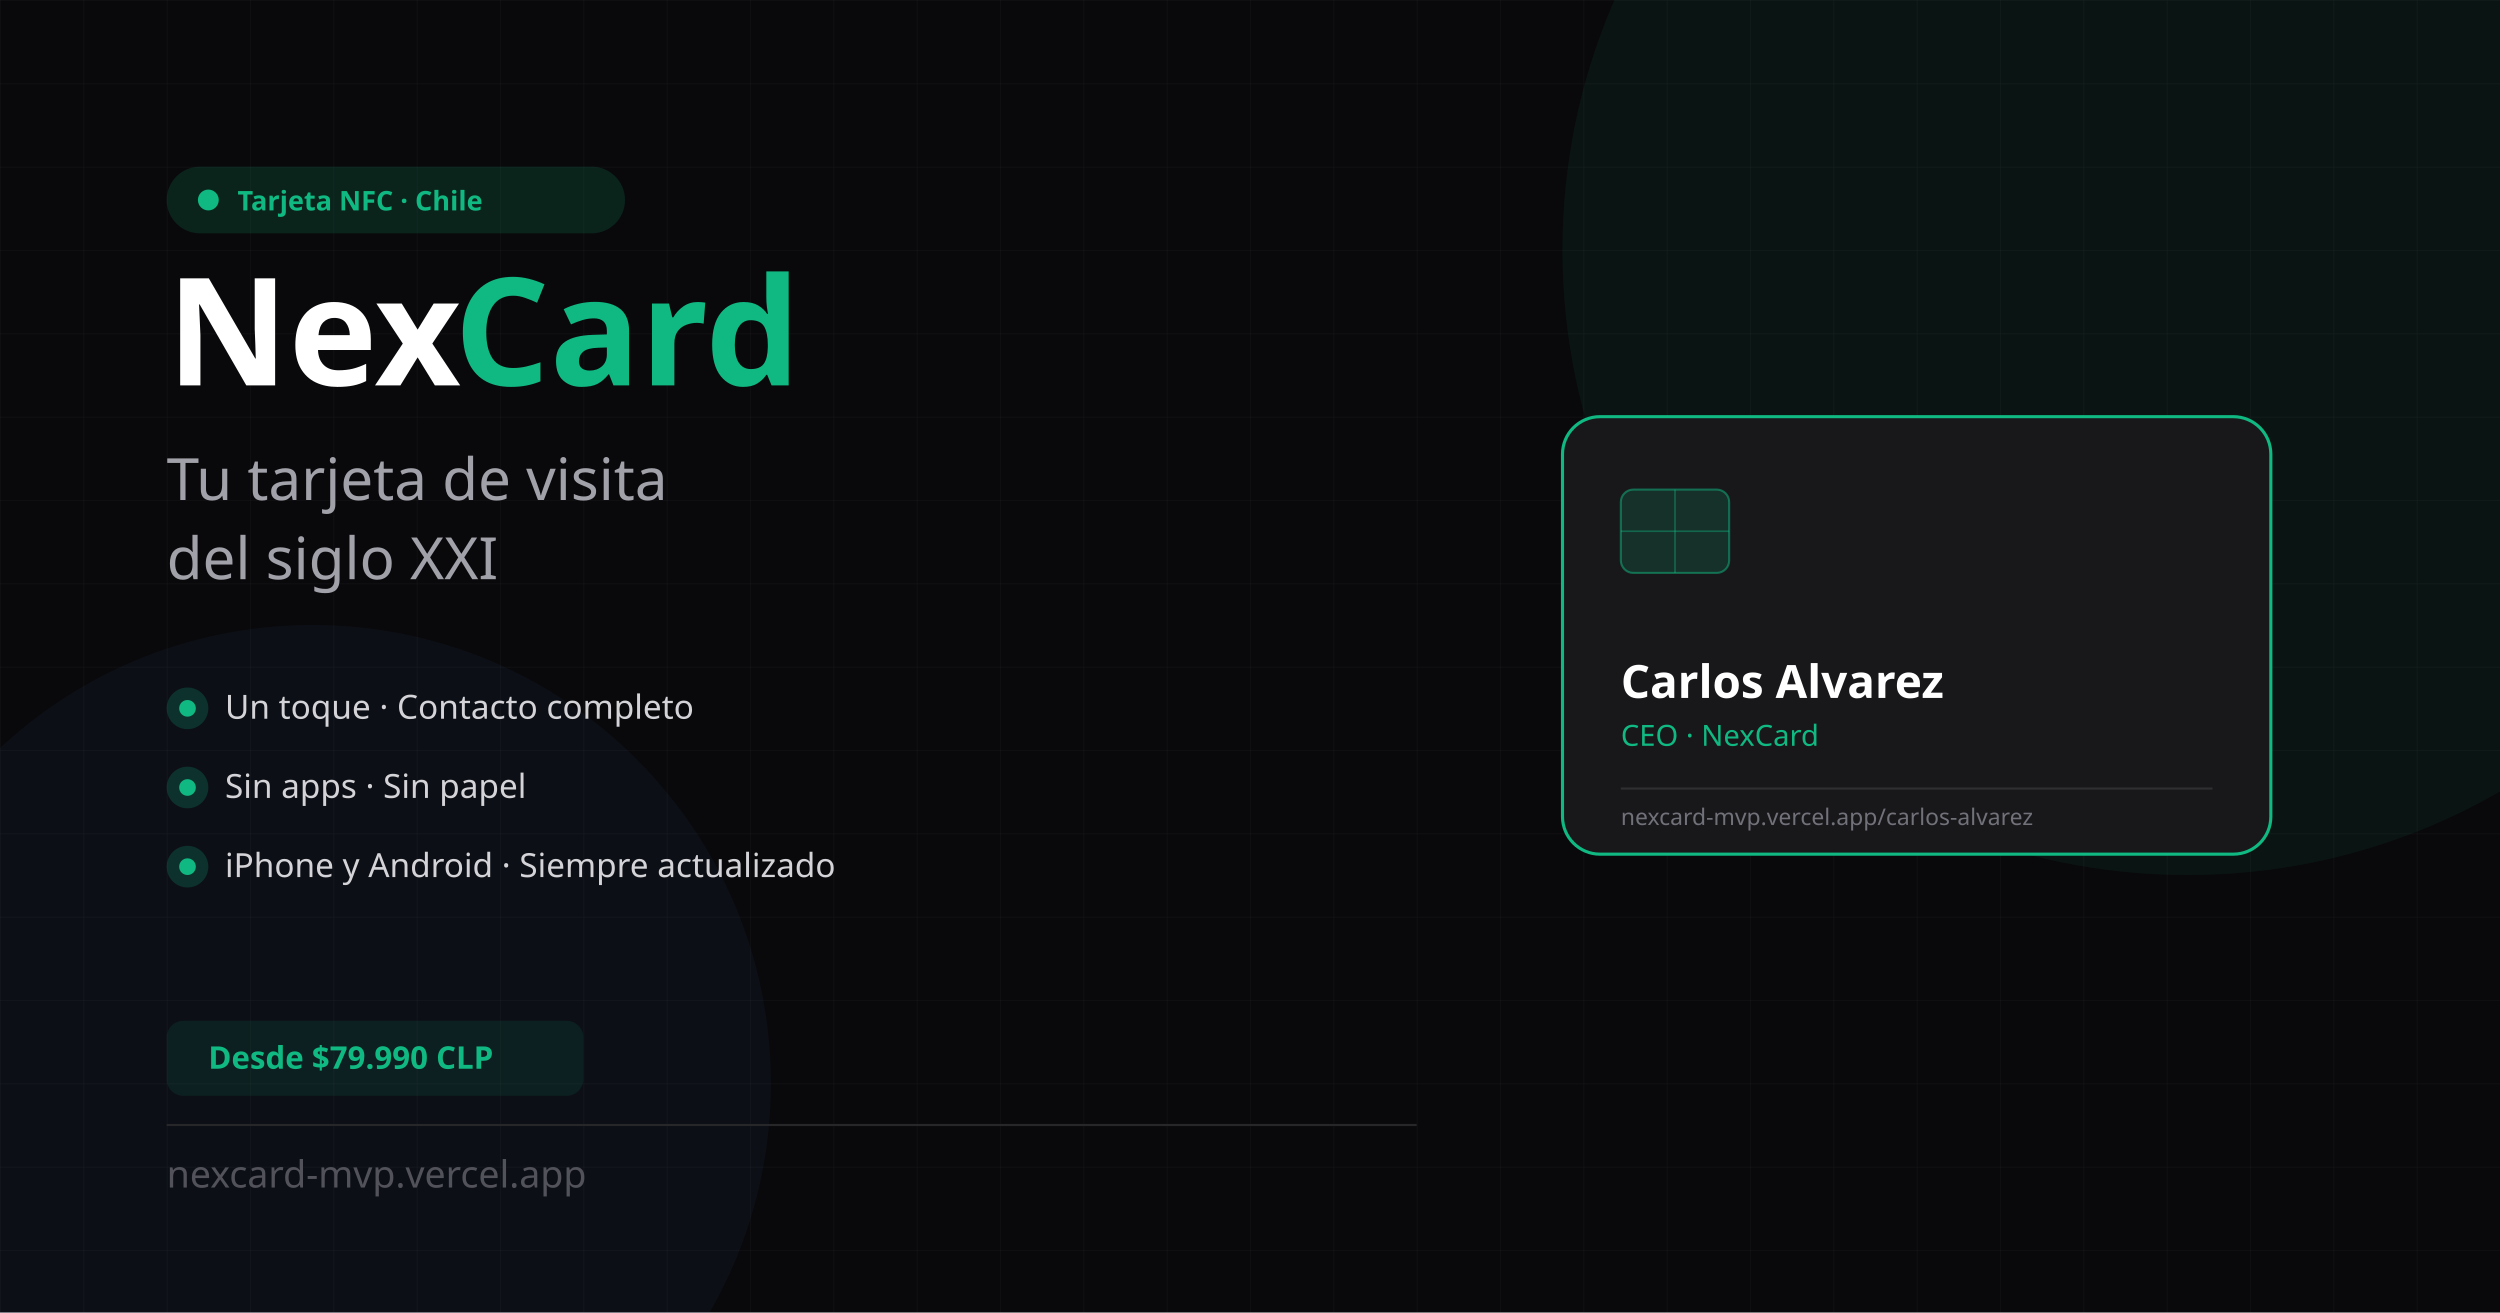
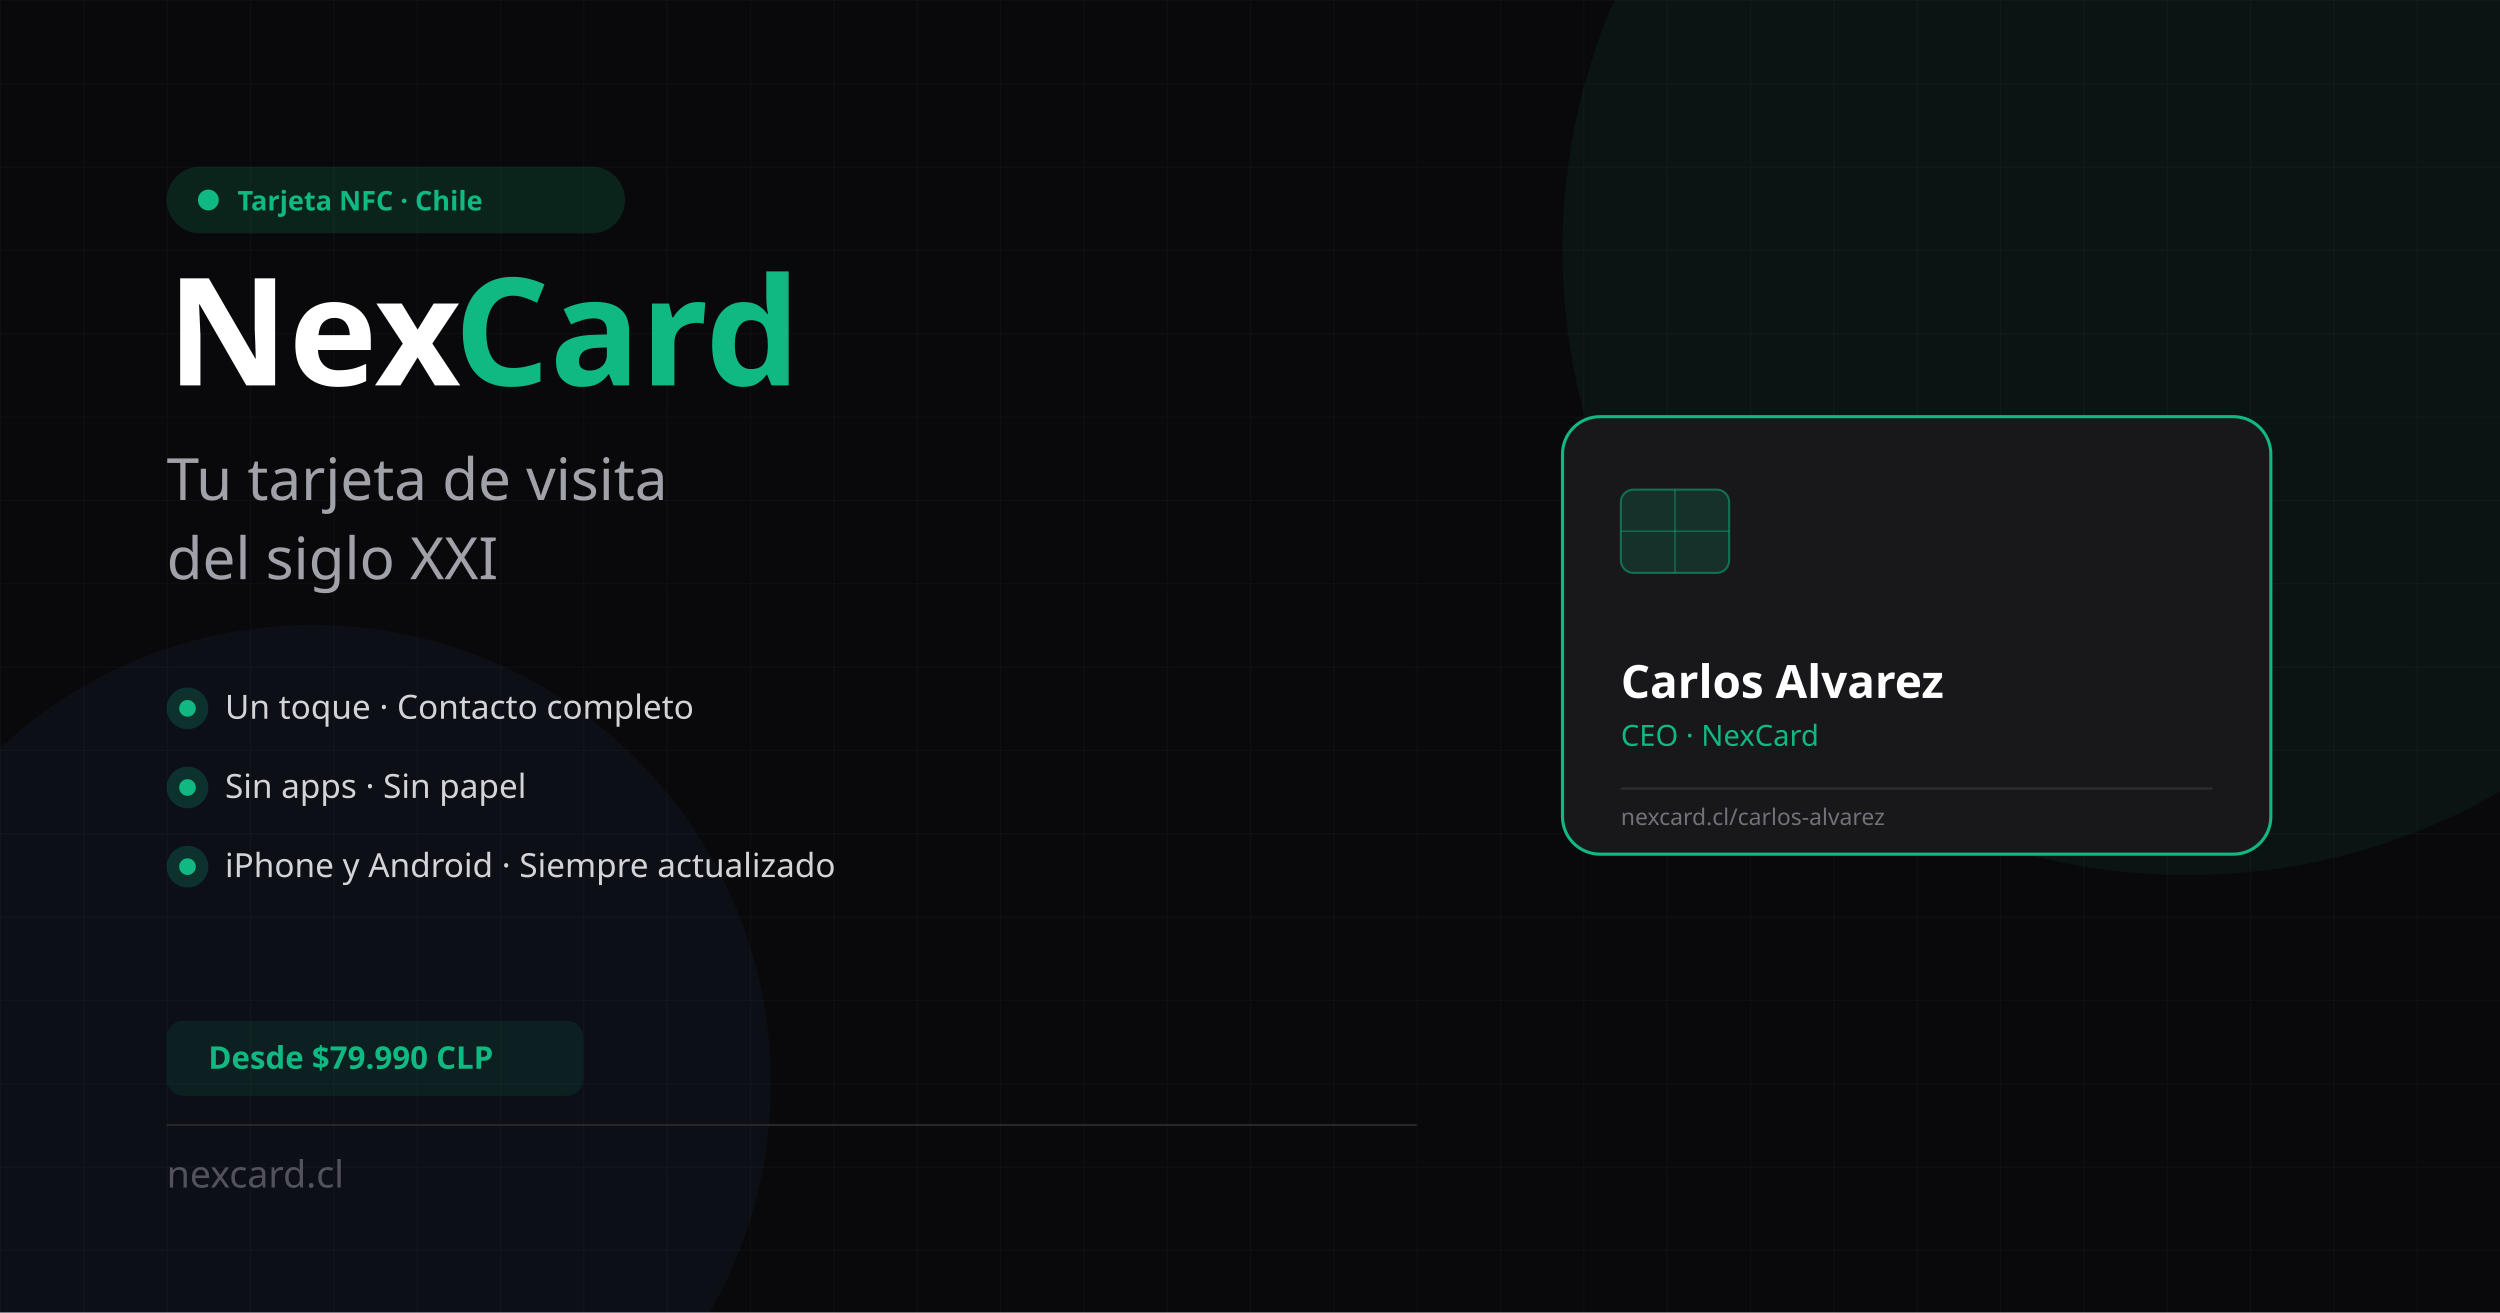
<svg xmlns="http://www.w3.org/2000/svg" width="1200" height="630" viewBox="0 0 1200 630">
  <rect width="1200" height="630" fill="#09090B" />
  <circle cx="1050" cy="120" r="300" fill="#10B981" opacity="0.07" />
  <circle cx="150" cy="520" r="220" fill="#3B82F6" opacity="0.05" />
  <defs>
    <pattern id="grid" width="40" height="40" patternUnits="userSpaceOnUse">
      <path d="M 40 0 L 0 0 0 40" fill="none" stroke="#ffffff" stroke-width="0.3" opacity="0.08" />
    </pattern>
  </defs>
  <rect width="1200" height="630" fill="url(#grid)" />
  <g transform="translate(750, 200)">
    <rect x="0" y="0" width="340" height="210" rx="18" fill="#18181B" stroke="#10B981" stroke-width="1.5" />
    <rect x="28" y="35" width="52" height="40" rx="6" fill="#10B981" opacity="0.15" />
    <rect x="28" y="35" width="52" height="40" rx="6" fill="none" stroke="#10B981" stroke-width="1" opacity="0.5" />
    <line x1="54" y1="35" x2="54" y2="75" stroke="#10B981" stroke-width="0.8" opacity="0.4" />
    <line x1="28" y1="55" x2="80" y2="55" stroke="#10B981" stroke-width="0.8" opacity="0.4" />
    <text x="28" y="135" font-family="system-ui,sans-serif" font-size="22" font-weight="700" fill="#ffffff">Carlos Alvarez</text>
    <text x="28" y="158" font-family="system-ui,sans-serif" font-size="14" fill="#10B981">CEO · NexCard</text>
    <rect x="28" y="178" width="284" height="1" fill="#ffffff" opacity="0.1" />
-     <text x="28" y="196" font-family="system-ui,sans-serif" font-size="11" fill="#71717A">nexcard-mvp.vercel.app/carlos-alvarez</text>
+     <text x="28" y="196" font-family="system-ui,sans-serif" font-size="11" fill="#71717A">nexcard.cl/carlos-alvarez</text>
  </g>
  <rect x="80" y="80" width="220" height="32" rx="16" fill="#10B981" opacity="0.15" />
  <circle cx="100" cy="96" r="5" fill="#10B981" />
  <text x="114" y="101" font-family="system-ui,sans-serif" font-size="13" fill="#10B981" font-weight="600">Tarjeta NFC · Chile</text>
  <text x="80" y="185" font-family="system-ui,sans-serif" font-size="72" font-weight="800" fill="#ffffff">Nex</text>
  <text x="218" y="185" font-family="system-ui,sans-serif" font-size="72" font-weight="800" fill="#10B981">Card</text>
  <text x="80" y="240" font-family="system-ui,sans-serif" font-size="28" fill="#A1A1AA">Tu tarjeta de visita</text>
  <text x="80" y="278" font-family="system-ui,sans-serif" font-size="28" fill="#A1A1AA">del siglo XXI</text>
  <circle cx="90" cy="340" r="10" fill="#10B981" opacity="0.2" />
  <circle cx="90" cy="340" r="4" fill="#10B981" />
  <text x="108" y="345" font-family="system-ui,sans-serif" font-size="16" fill="#D4D4D8">Un toque · Contacto completo</text>
  <circle cx="90" cy="378" r="10" fill="#10B981" opacity="0.2" />
  <circle cx="90" cy="378" r="4" fill="#10B981" />
  <text x="108" y="383" font-family="system-ui,sans-serif" font-size="16" fill="#D4D4D8">Sin apps · Sin papel</text>
  <circle cx="90" cy="416" r="10" fill="#10B981" opacity="0.2" />
  <circle cx="90" cy="416" r="4" fill="#10B981" />
  <text x="108" y="421" font-family="system-ui,sans-serif" font-size="16" fill="#D4D4D8">iPhone y Android · Siempre actualizado</text>
  <rect x="80" y="490" width="200" height="36" rx="8" fill="#10B981" opacity="0.1" />
  <text x="100" y="513" font-family="system-ui,sans-serif" font-size="15" fill="#10B981" font-weight="600">Desde $79.990 CLP</text>
  <line x1="80" y1="540" x2="680" y2="540" stroke="#27272A" stroke-width="1" />
-   <text x="80" y="570" font-family="system-ui,sans-serif" font-size="18" fill="#52525B">nexcard-mvp.vercel.app</text>
+   <text x="80" y="570" font-family="system-ui,sans-serif" font-size="18" fill="#52525B">nexcard.cl</text>
</svg>
